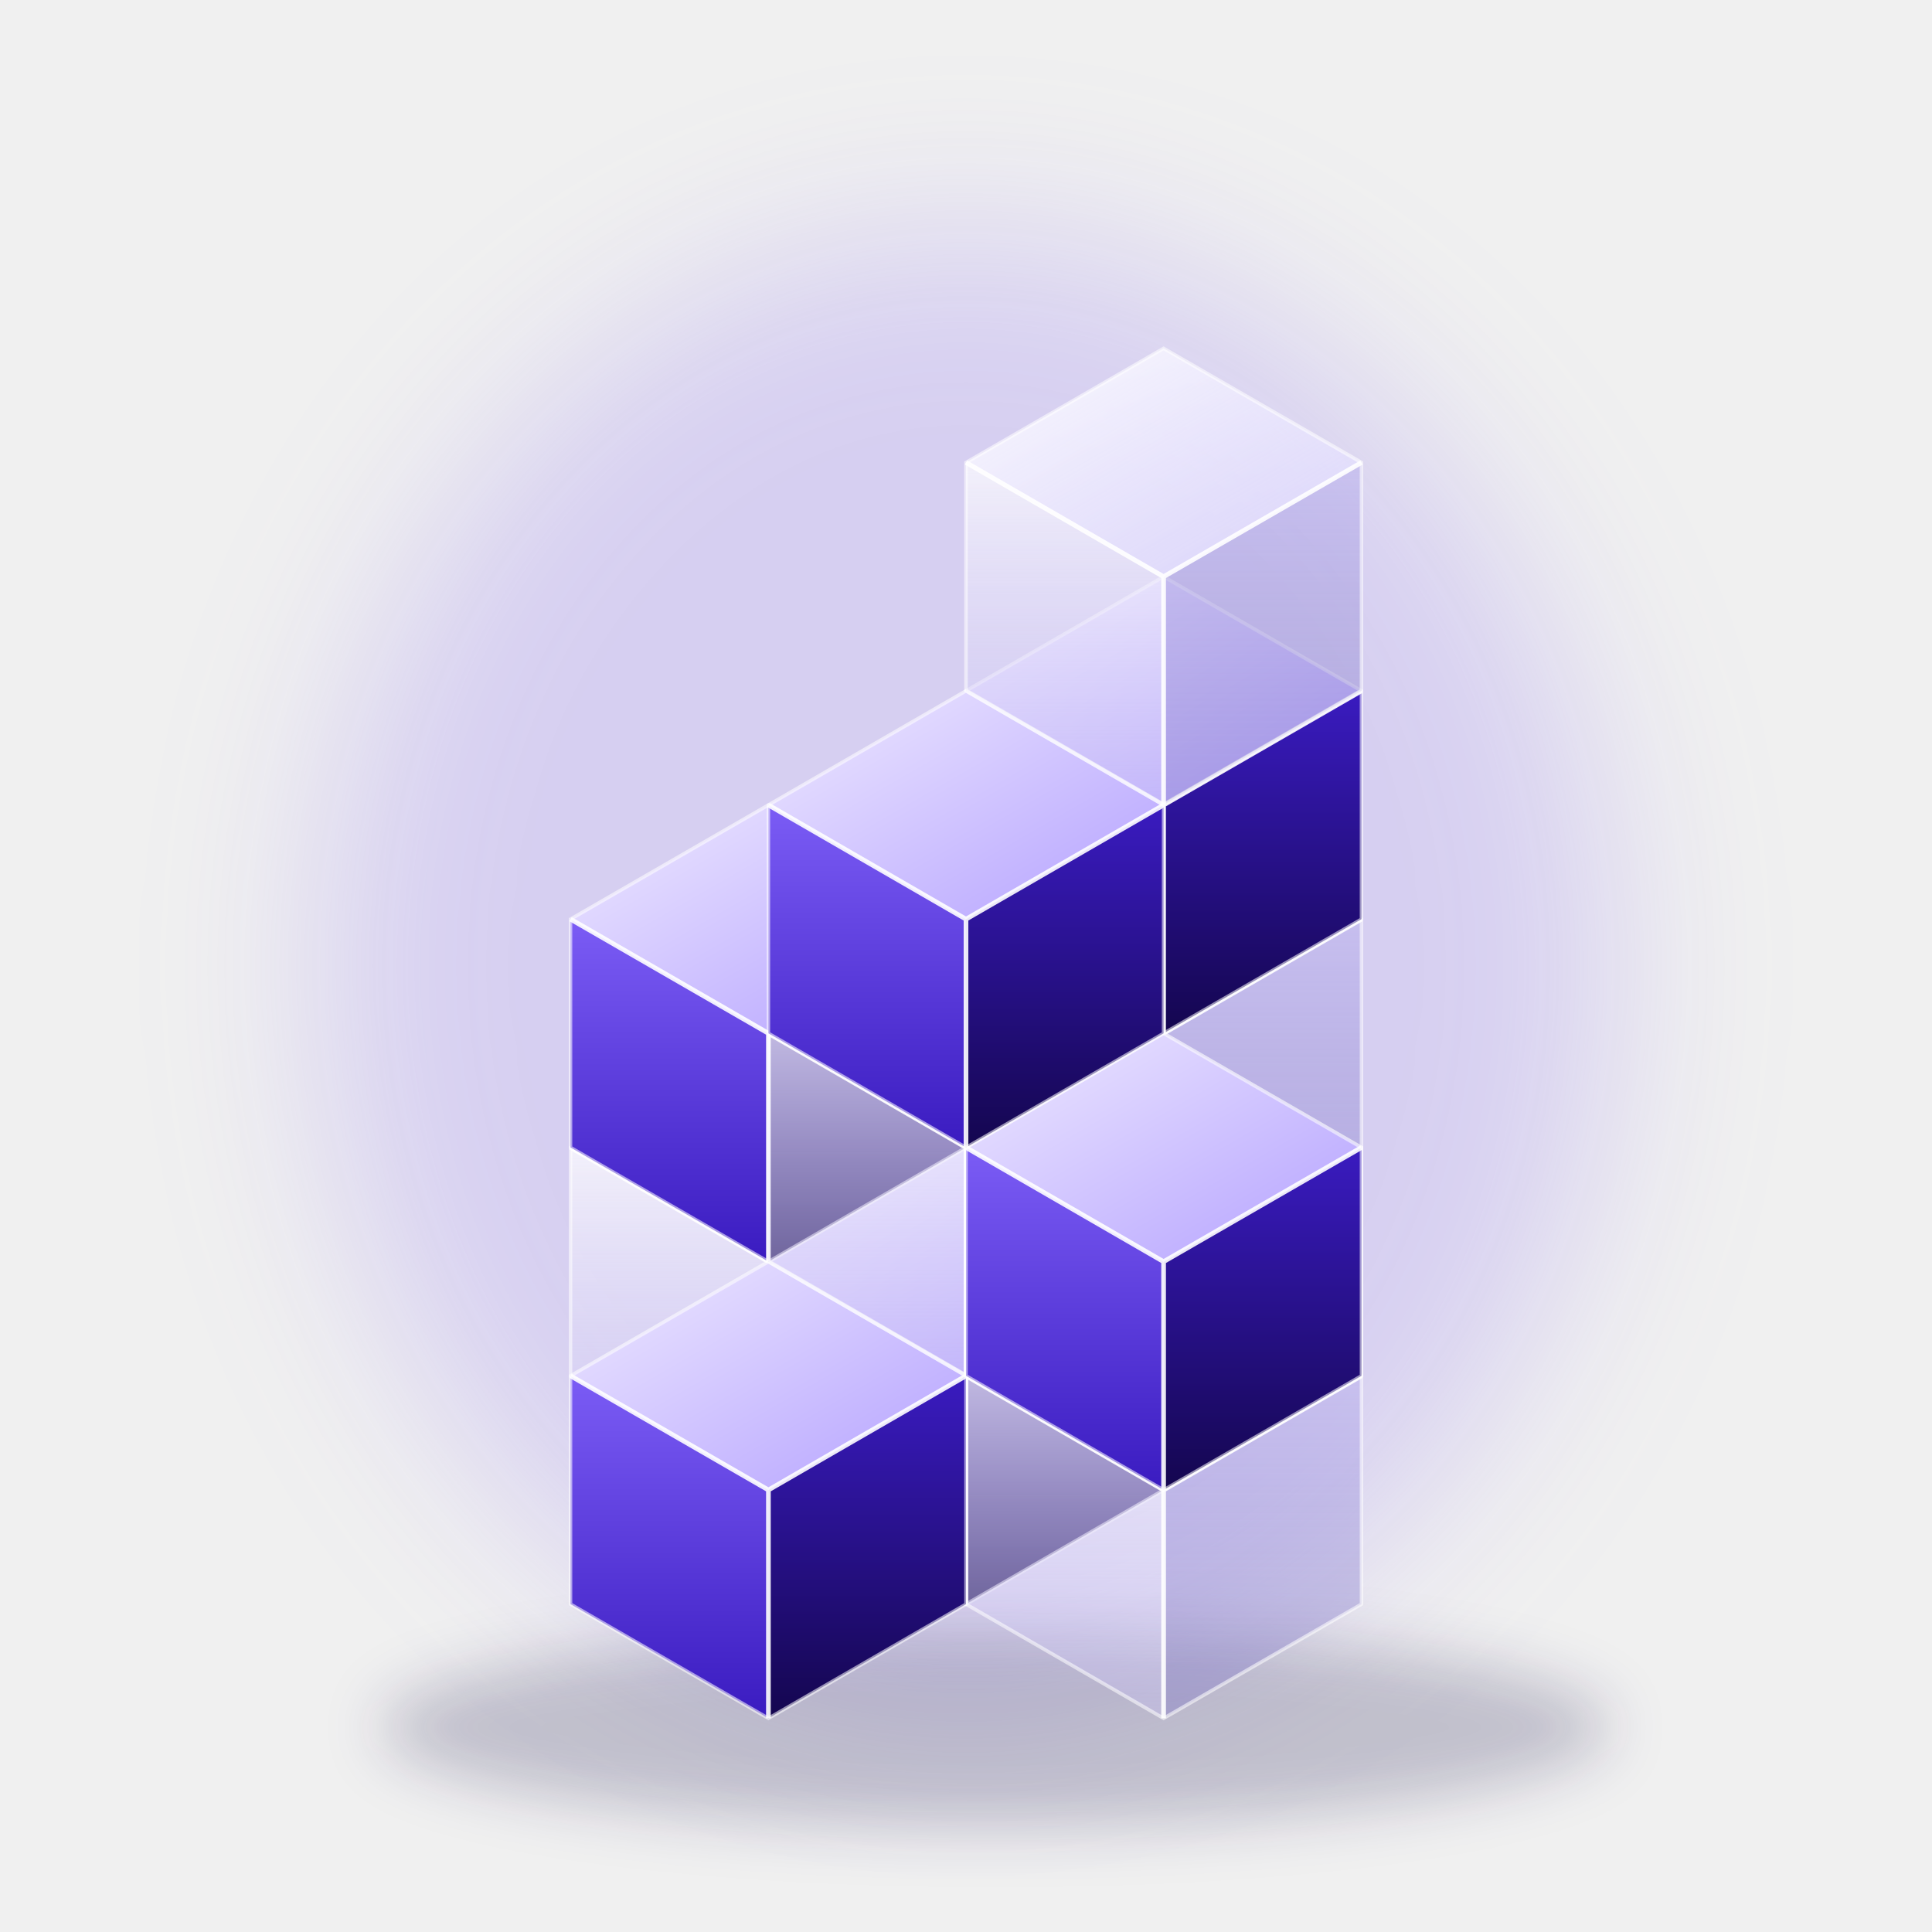
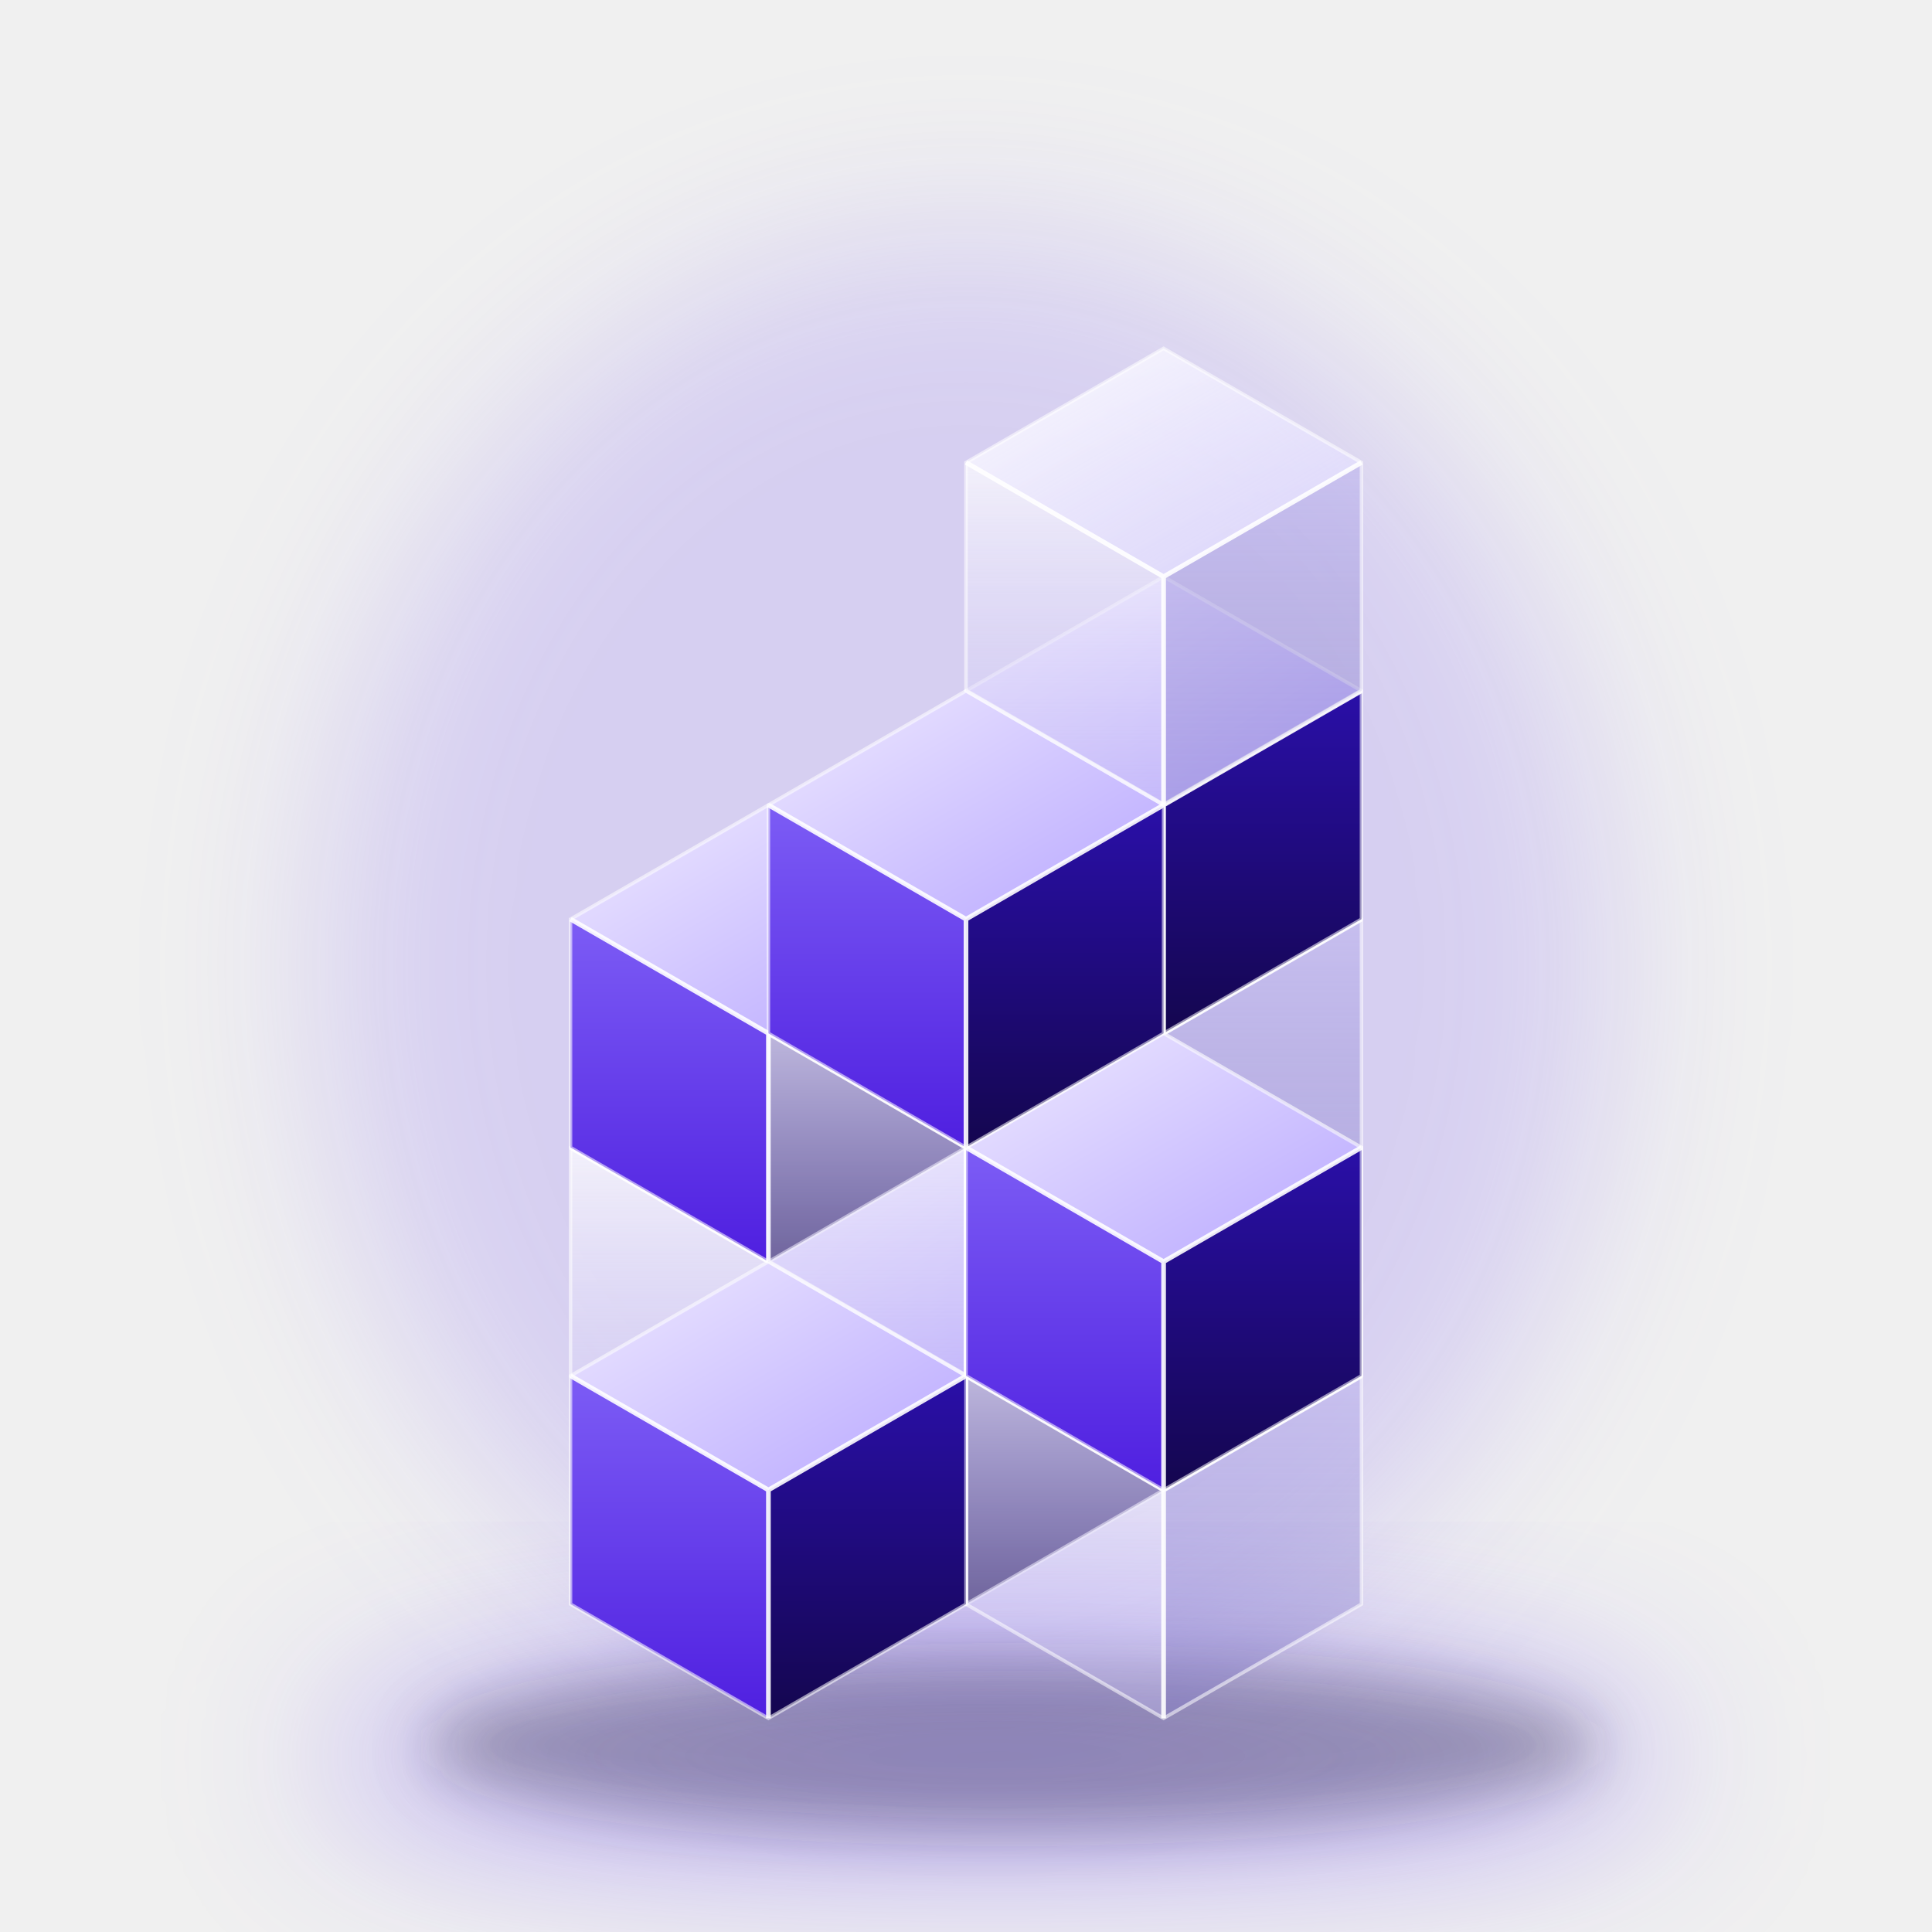
<svg xmlns="http://www.w3.org/2000/svg" viewBox="0 0 660 660">
  <defs>
    <filter id="soft" x="-50%" y="-50%" width="200%" height="200%">
      <feGaussianBlur stdDeviation="10" />
    </filter>
    <filter id="glow" x="-50%" y="-50%" width="200%" height="200%">
      <feGaussianBlur stdDeviation="30" />
    </filter>
    <linearGradient id="topSolid" x1="0" y1="0" x2="1" y2="1">
      <stop offset="0" stop-color="#efeaff" stop-opacity="1" />
-       <stop offset="1" stop-color="#b3a0ff" stop-opacity="1" />
+       <stop offset="1" stop-color="#b7a6ff" stop-opacity="1" />
    </linearGradient>
    <linearGradient id="leftSolid" x1="0" y1="0" x2="0" y2="1">
-       <stop offset="0" stop-color="#7b5cf5" stop-opacity="1" />
-       <stop offset="1" stop-color="#3a1bc0" stop-opacity="1" />
+       <stop offset="0" stop-color="#7c5cf5" stop-opacity="1" />
+       <stop offset="1" stop-color="#4f1fe0" stop-opacity="1" />
    </linearGradient>
    <linearGradient id="rightSolid" x1="0" y1="0" x2="0" y2="1">
-       <stop offset="0" stop-color="#3a1bc0" stop-opacity="1" />
+       <stop offset="0" stop-color="#2a0fa8" stop-opacity="1" />
      <stop offset="1" stop-color="#14064f" stop-opacity="1" />
    </linearGradient>
    <linearGradient id="topGlass" x1="0" y1="0" x2="1" y2="1">
      <stop offset="0" stop-color="#ffffff" stop-opacity="0.95" />
      <stop offset="1" stop-color="#dcd6ff" stop-opacity="0.6" />
    </linearGradient>
    <linearGradient id="leftGlass" x1="0" y1="0" x2="0" y2="1">
      <stop offset="0" stop-color="#ffffff" stop-opacity="0.7" />
      <stop offset="1" stop-color="#c5bcf2" stop-opacity="0.35" />
    </linearGradient>
    <linearGradient id="rightGlass" x1="0" y1="0" x2="0" y2="1">
      <stop offset="0" stop-color="#bdb4ee" stop-opacity="0.6" />
      <stop offset="1" stop-color="#8279c4" stop-opacity="0.4" />
    </linearGradient>
  </defs>
  <ellipse cx="330" cy="330" rx="220" ry="250" fill="#7c5cf5" opacity="0.22" filter="url(#glow)" />
-   <ellipse cx="340" cy="590" rx="210" ry="34" fill="#1b1250" opacity="0.22" filter="url(#soft)" />
+   <ellipse cx="340" cy="600" rx="230" ry="40" fill="#7c5cf5" opacity="0.45" filter="url(#glow)" />
+   <ellipse cx="346" cy="596" rx="200" ry="30" fill="#14122b" opacity="0.3" filter="url(#soft)" />
  <g>
    <polygon points="194.9,392 262.5,431 262.5,509 194.9,470" fill="url(#leftGlass)" />
    <polygon points="262.5,431 330,392 330,470 262.5,509" fill="url(#rightGlass)" />
    <polygon points="262.5,353 330,392 262.5,431 194.9,392" fill="url(#topGlass)" />
    <path d="M 194.9,392 L 262.5,431 L 330,392 M 262.5,431 L 262.5,509" fill="none" stroke="#ffffff" stroke-width="1.6" opacity="0.9" />
    <polygon points="262.5,353 330,392 330,470 262.5,509 194.9,470 194.9,392" fill="none" stroke="#ffffff" stroke-width="1.2" opacity="0.55" />
  </g>
  <g>
    <polygon points="330,392 397.5,431 397.5,509 330,470" fill="url(#leftSolid)" />
    <polygon points="397.5,431 465.1,392 465.1,470 397.5,509" fill="url(#rightSolid)" />
    <polygon points="397.5,353 465.1,392 397.5,431 330,392" fill="url(#topSolid)" />
    <path d="M 330,392 L 397.5,431 L 465.1,392 M 397.5,431 L 397.5,509" fill="none" stroke="#ffffff" stroke-width="1.6" opacity="0.9" />
    <polygon points="397.5,353 465.1,392 465.1,470 397.5,509 330,470 330,392" fill="none" stroke="#ffffff" stroke-width="1.2" opacity="0.55" />
  </g>
  <g>
    <polygon points="262.5,431 330,470 330,548 262.5,509" fill="url(#leftSolid)" />
    <polygon points="330,470 397.5,431 397.5,509 330,548" fill="url(#rightSolid)" />
    <polygon points="330,392 397.5,431 330,470 262.5,431" fill="url(#topSolid)" />
    <path d="M 262.5,431 L 330,470 L 397.5,431 M 330,470 L 330,548" fill="none" stroke="#ffffff" stroke-width="1.6" opacity="0.9" />
    <polygon points="330,392 397.5,431 397.5,509 330,548 262.5,509 262.5,431" fill="none" stroke="#ffffff" stroke-width="1.2" opacity="0.55" />
  </g>
  <g>
    <polygon points="330,470 397.5,509 397.5,587 330,548" fill="url(#leftGlass)" />
    <polygon points="397.5,509 465.1,470 465.1,548 397.5,587" fill="url(#rightGlass)" />
    <polygon points="397.5,431 465.1,470 397.5,509 330,470" fill="url(#topGlass)" />
    <path d="M 330,470 L 397.5,509 L 465.1,470 M 397.5,509 L 397.5,587" fill="none" stroke="#ffffff" stroke-width="1.6" opacity="0.9" />
    <polygon points="397.5,431 465.1,470 465.1,548 397.5,587 330,548 330,470" fill="none" stroke="#ffffff" stroke-width="1.2" opacity="0.55" />
  </g>
  <g>
    <polygon points="194.9,470 262.5,509 262.5,587 194.9,548" fill="url(#leftSolid)" />
    <polygon points="262.5,509 330,470 330,548 262.5,587" fill="url(#rightSolid)" />
    <polygon points="262.5,431 330,470 262.5,509 194.9,470" fill="url(#topSolid)" />
    <path d="M 194.9,470 L 262.5,509 L 330,470 M 262.5,509 L 262.5,587" fill="none" stroke="#ffffff" stroke-width="1.6" opacity="0.9" />
    <polygon points="262.5,431 330,470 330,548 262.5,587 194.9,548 194.9,470" fill="none" stroke="#ffffff" stroke-width="1.2" opacity="0.55" />
  </g>
  <g>
    <polygon points="194.9,314 262.5,353 262.5,431 194.9,392" fill="url(#leftSolid)" />
    <polygon points="262.5,353 330,314 330,392 262.5,431" fill="url(#rightSolid)" />
    <polygon points="262.5,275 330,314 262.5,353 194.9,314" fill="url(#topSolid)" />
    <path d="M 194.9,314 L 262.5,353 L 330,314 M 262.5,353 L 262.5,431" fill="none" stroke="#ffffff" stroke-width="1.6" opacity="0.9" />
    <polygon points="262.5,275 330,314 330,392 262.5,431 194.9,392 194.9,314" fill="none" stroke="#ffffff" stroke-width="1.2" opacity="0.55" />
  </g>
  <g>
    <polygon points="330,314 397.5,353 397.5,431 330,392" fill="url(#leftGlass)" />
    <polygon points="397.5,353 465.1,314 465.1,392 397.5,431" fill="url(#rightGlass)" />
    <polygon points="397.5,275 465.1,314 397.5,353 330,314" fill="url(#topGlass)" />
    <path d="M 330,314 L 397.5,353 L 465.1,314 M 397.5,353 L 397.5,431" fill="none" stroke="#ffffff" stroke-width="1.6" opacity="0.9" />
    <polygon points="397.5,275 465.1,314 465.1,392 397.5,431 330,392 330,314" fill="none" stroke="#ffffff" stroke-width="1.2" opacity="0.55" />
  </g>
  <g>
    <polygon points="262.5,353 330,392 330,470 262.5,431" fill="url(#leftGlass)" />
    <polygon points="330,392 397.5,353 397.5,431 330,470" fill="url(#rightGlass)" />
    <polygon points="330,314 397.5,353 330,392 262.5,353" fill="url(#topGlass)" />
    <path d="M 262.5,353 L 330,392 L 397.5,353 M 330,392 L 330,470" fill="none" stroke="#ffffff" stroke-width="1.6" opacity="0.9" />
    <polygon points="330,314 397.5,353 397.5,431 330,470 262.5,431 262.5,353" fill="none" stroke="#ffffff" stroke-width="1.2" opacity="0.55" />
  </g>
  <g>
    <polygon points="330,392 397.5,431 397.5,509 330,470" fill="url(#leftSolid)" />
    <polygon points="397.5,431 465.1,392 465.1,470 397.5,509" fill="url(#rightSolid)" />
    <polygon points="397.5,353 465.1,392 397.5,431 330,392" fill="url(#topSolid)" />
    <path d="M 330,392 L 397.5,431 L 465.1,392 M 397.5,431 L 397.5,509" fill="none" stroke="#ffffff" stroke-width="1.6" opacity="0.9" />
    <polygon points="397.5,353 465.1,392 465.1,470 397.5,509 330,470 330,392" fill="none" stroke="#ffffff" stroke-width="1.2" opacity="0.55" />
  </g>
  <g>
    <polygon points="330,236 397.5,275 397.5,353 330,314" fill="url(#leftSolid)" />
    <polygon points="397.5,275 465.1,236 465.1,314 397.5,353" fill="url(#rightSolid)" />
    <polygon points="397.5,197 465.1,236 397.5,275 330,236" fill="url(#topSolid)" />
    <path d="M 330,236 L 397.5,275 L 465.1,236 M 397.5,275 L 397.5,353" fill="none" stroke="#ffffff" stroke-width="1.6" opacity="0.9" />
    <polygon points="397.5,197 465.1,236 465.1,314 397.5,353 330,314 330,236" fill="none" stroke="#ffffff" stroke-width="1.2" opacity="0.55" />
  </g>
  <g>
    <polygon points="262.5,275 330,314 330,392 262.5,353" fill="url(#leftSolid)" />
    <polygon points="330,314 397.5,275 397.5,353 330,392" fill="url(#rightSolid)" />
    <polygon points="330,236 397.5,275 330,314 262.5,275" fill="url(#topSolid)" />
    <path d="M 262.5,275 L 330,314 L 397.5,275 M 330,314 L 330,392" fill="none" stroke="#ffffff" stroke-width="1.6" opacity="0.9" />
    <polygon points="330,236 397.5,275 397.5,353 330,392 262.5,353 262.5,275" fill="none" stroke="#ffffff" stroke-width="1.2" opacity="0.55" />
  </g>
  <g>
    <polygon points="330,158 397.5,197 397.5,275 330,236" fill="url(#leftGlass)" />
    <polygon points="397.5,197 465.1,158 465.1,236 397.5,275" fill="url(#rightGlass)" />
    <polygon points="397.5,119 465.1,158 397.5,197 330,158" fill="url(#topGlass)" />
    <path d="M 330,158 L 397.5,197 L 465.1,158 M 397.5,197 L 397.5,275" fill="none" stroke="#ffffff" stroke-width="1.6" opacity="0.9" />
    <polygon points="397.5,119 465.1,158 465.1,236 397.5,275 330,236 330,158" fill="none" stroke="#ffffff" stroke-width="1.2" opacity="0.55" />
  </g>
</svg>
